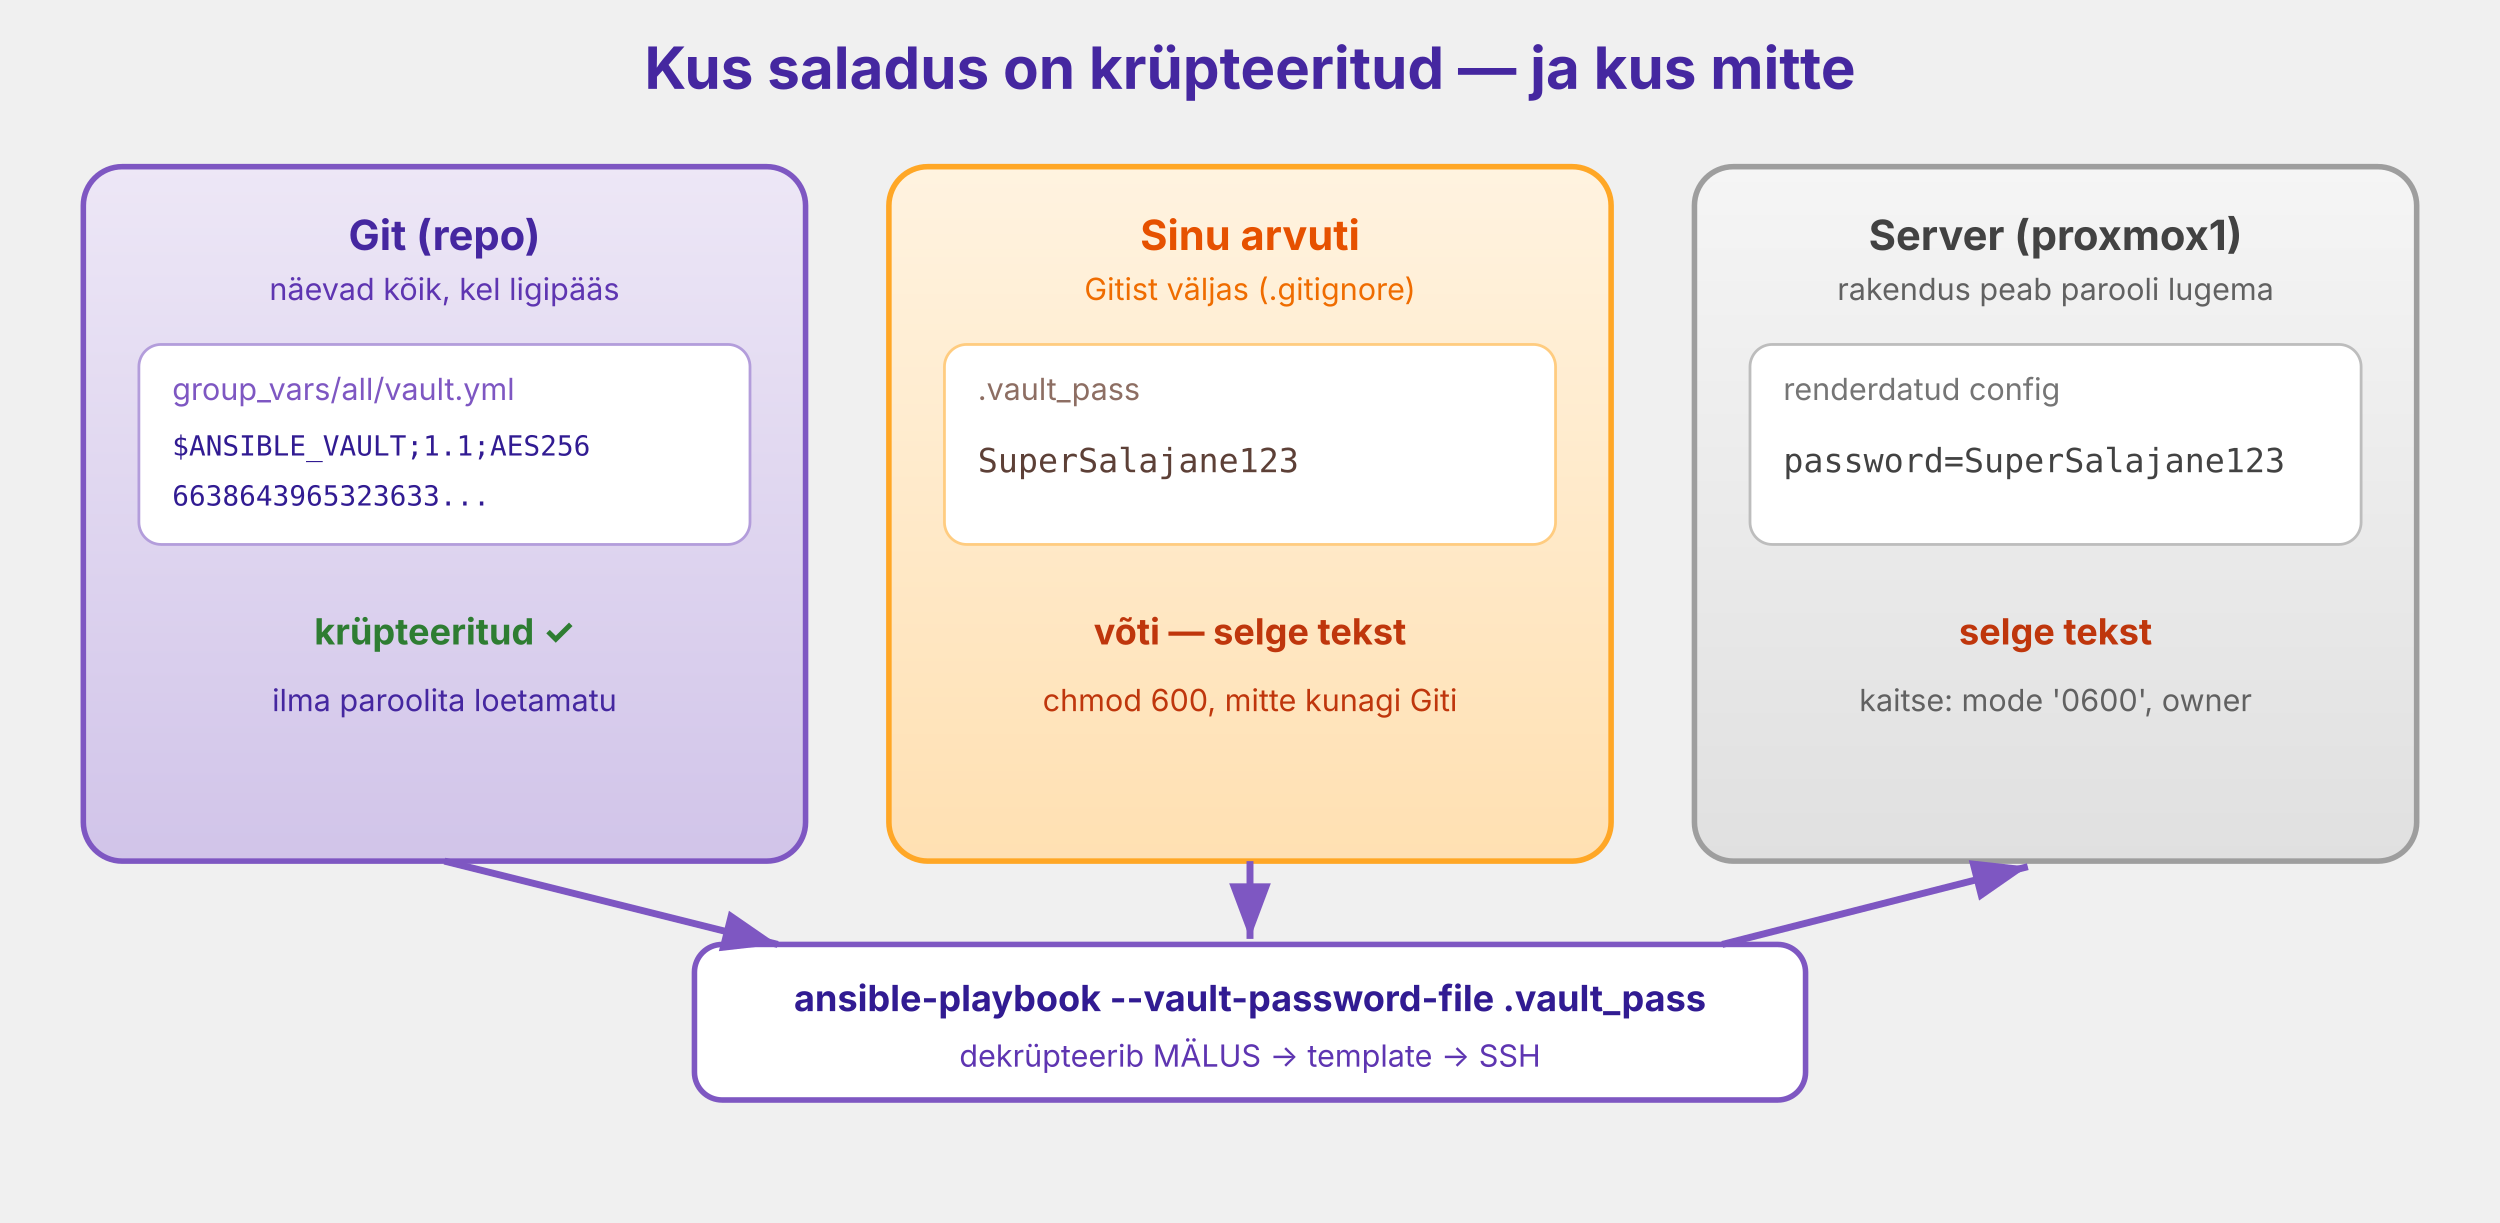
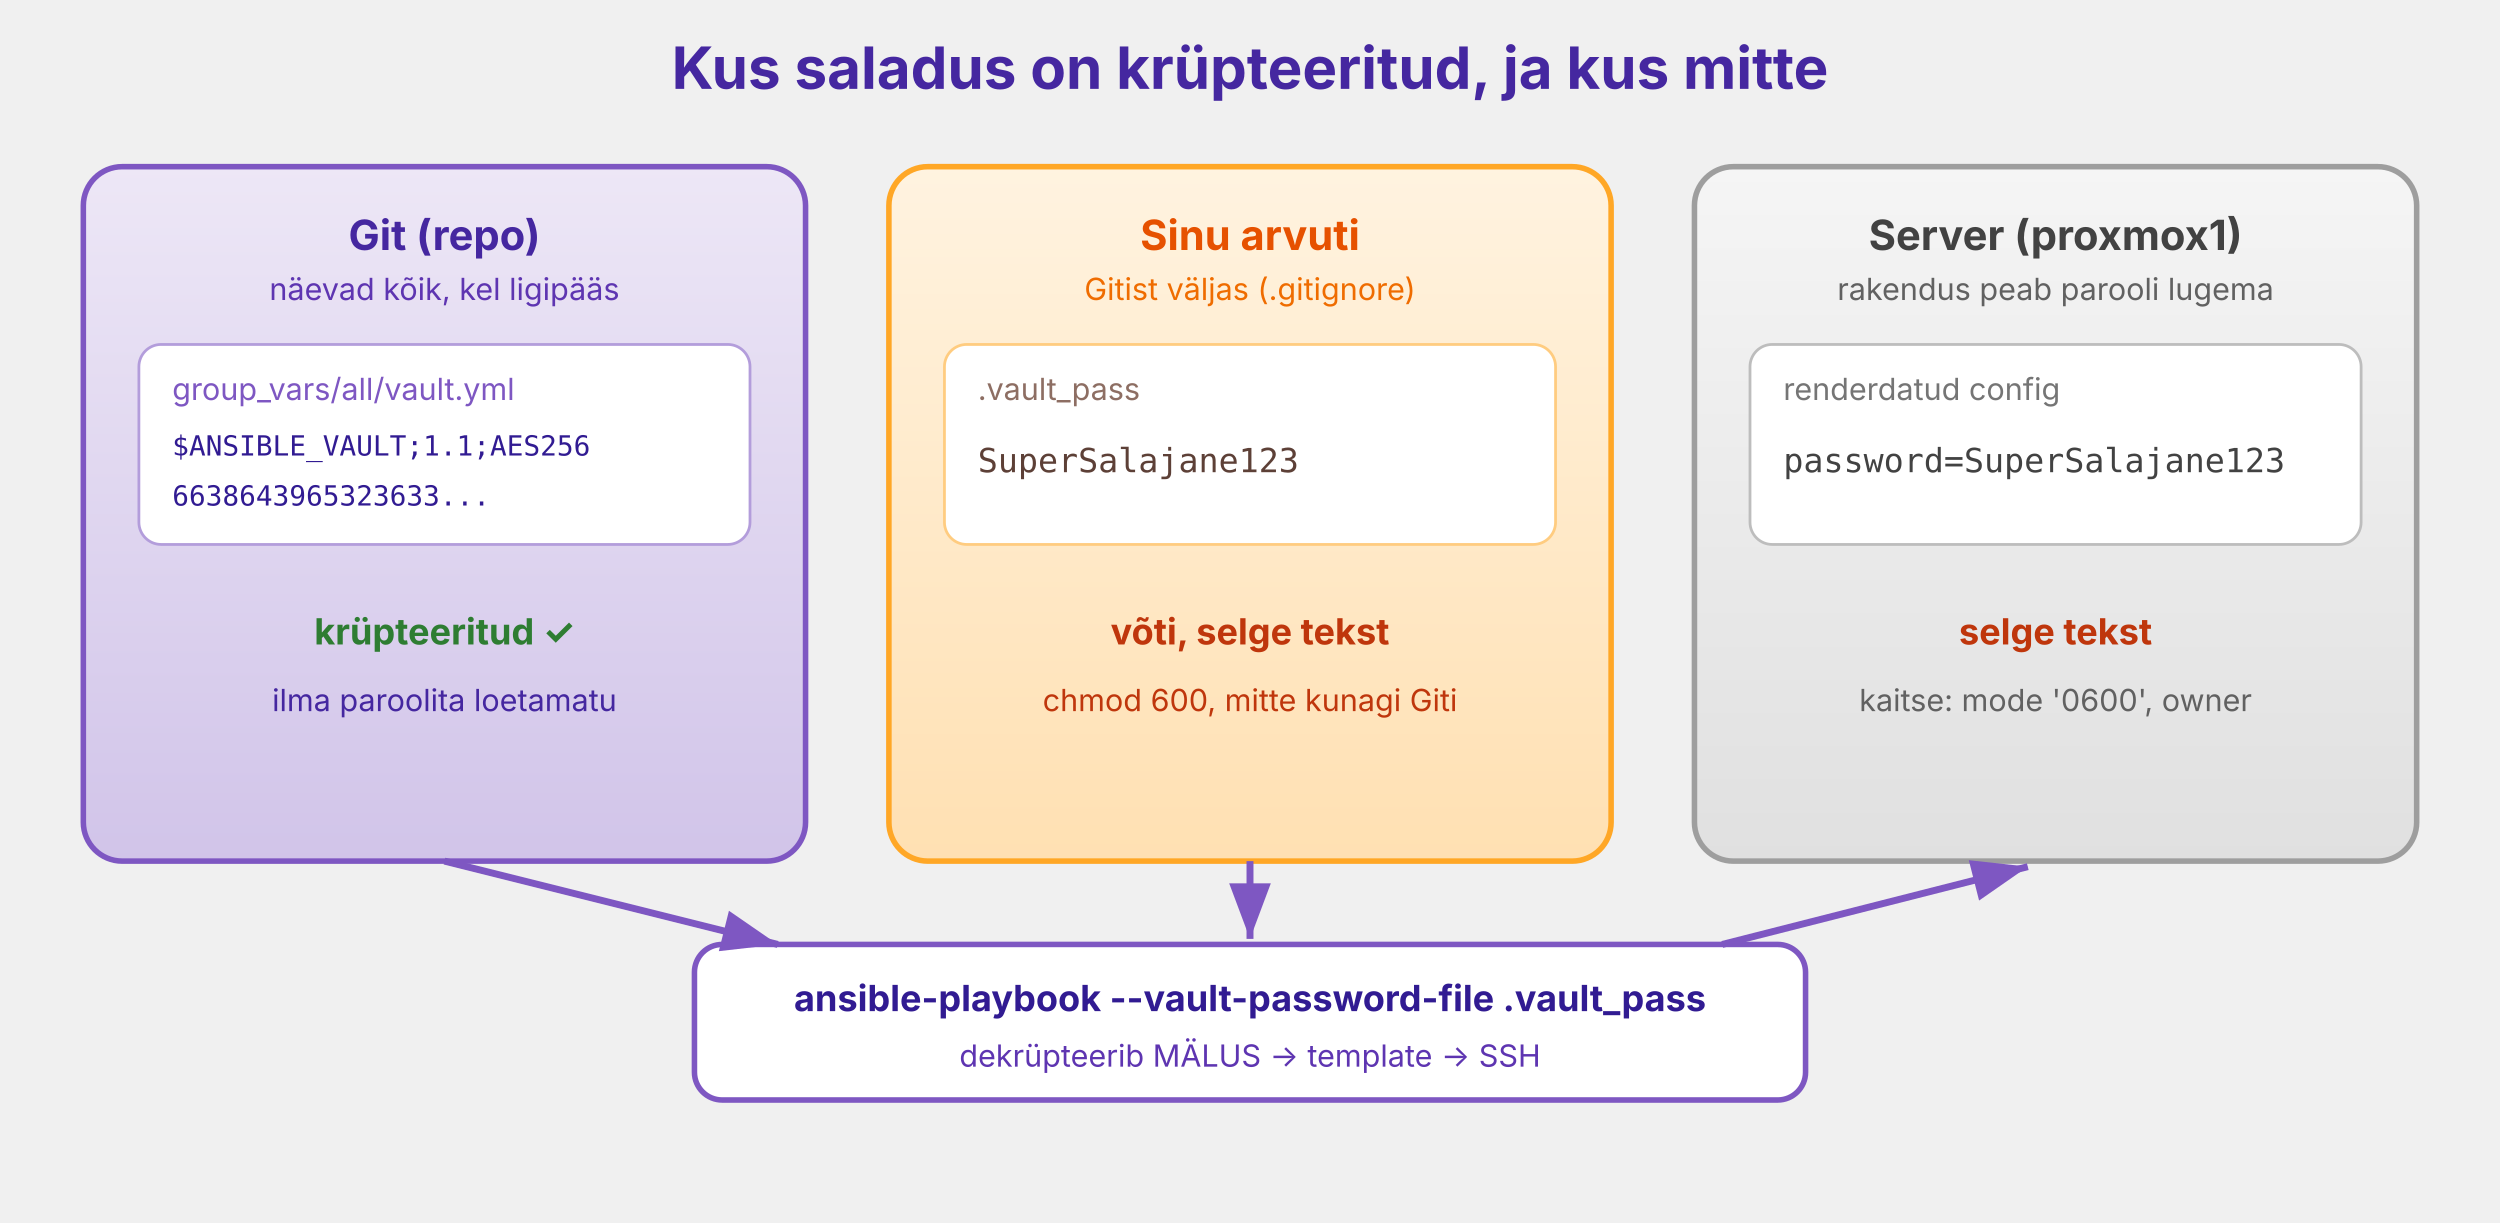
<svg xmlns="http://www.w3.org/2000/svg" viewBox="0 0 900 440" font-family="Inter, -apple-system, sans-serif">
  <defs>
    <linearGradient id="git" x1="0" y1="0" x2="0" y2="1">
      <stop offset="0" stop-color="#ede7f6" />
      <stop offset="1" stop-color="#d1c4e9" />
    </linearGradient>
    <linearGradient id="loc" x1="0" y1="0" x2="0" y2="1">
      <stop offset="0" stop-color="#fff3e0" />
      <stop offset="1" stop-color="#ffe0b2" />
    </linearGradient>
    <linearGradient id="srv" x1="0" y1="0" x2="0" y2="1">
      <stop offset="0" stop-color="#f5f5f5" />
      <stop offset="1" stop-color="#e0e0e0" />
    </linearGradient>
    <marker id="a5" markerWidth="10" markerHeight="10" refX="8" refY="3" orient="auto">
      <path d="M0,0 L8,3 L0,6 Z" fill="#7e57c2" />
    </marker>
  </defs>
-   <text x="450" y="32" text-anchor="middle" font-size="21" font-weight="700" fill="#4527a0">Kus saladus on krüpteeritud — ja kus mitte</text>
+   <text x="450" y="32" text-anchor="middle" font-size="21" font-weight="700" fill="#4527a0">Kus saladus on krüpteeritud, ja kus mitte</text>
  <rect x="30" y="60" width="260" height="250" rx="14" fill="url(#git)" stroke="#7e57c2" stroke-width="2" />
  <text x="160" y="90" text-anchor="middle" font-size="15" font-weight="700" fill="#4527a0">Git (repo)</text>
  <text x="160" y="108" text-anchor="middle" font-size="11" fill="#5e35b1">näevad kõik, kel ligipääs</text>
  <rect x="50" y="124" width="220" height="72" rx="8" fill="#fff" stroke="#b39ddb" />
  <text x="62" y="144" font-size="11" fill="#7e57c2">group_vars/all/vault.yml</text>
  <g font-family="JetBrains Mono, monospace" font-size="10" fill="#311b92">
    <text x="62" y="164">$ANSIBLE_VAULT;1.1;AES256</text>
    <text x="62" y="182">6638643965323633...</text>
  </g>
  <text x="160" y="232" text-anchor="middle" font-size="13" fill="#2e7d32" font-weight="700">krüpteeritud ✓</text>
  <text x="160" y="256" text-anchor="middle" font-size="11" fill="#4527a0">ilma paroolita loetamatu</text>
  <rect x="320" y="60" width="260" height="250" rx="14" fill="url(#loc)" stroke="#ffa726" stroke-width="2" />
  <text x="450" y="90" text-anchor="middle" font-size="15" font-weight="700" fill="#e65100">Sinu arvuti</text>
  <text x="450" y="108" text-anchor="middle" font-size="11" fill="#ef6c00">Gitist väljas (.gitignore)</text>
  <rect x="340" y="124" width="220" height="72" rx="8" fill="#fff" stroke="#ffcc80" />
  <text x="352" y="144" font-size="11" fill="#8d6e63">.vault_pass</text>
  <text x="352" y="170" font-family="JetBrains Mono, monospace" font-size="12" fill="#5d4037">SuperSalajane123</text>
-   <text x="450" y="232" text-anchor="middle" font-size="13" fill="#bf360c" font-weight="700">võti — selge tekst</text>
+   <text x="450" y="232" text-anchor="middle" font-size="13" fill="#bf360c" font-weight="700">võti, selge tekst</text>
  <text x="450" y="256" text-anchor="middle" font-size="11" fill="#bf360c">chmod 600, mitte kunagi Giti</text>
  <rect x="610" y="60" width="260" height="250" rx="14" fill="url(#srv)" stroke="#9e9e9e" stroke-width="2" />
  <text x="740" y="90" text-anchor="middle" font-size="15" font-weight="700" fill="#424242">Server (proxmox1)</text>
  <text x="740" y="108" text-anchor="middle" font-size="11" fill="#616161">rakendus peab parooli lugema</text>
  <rect x="630" y="124" width="220" height="72" rx="8" fill="#fff" stroke="#bdbdbd" />
  <text x="642" y="144" font-size="11" fill="#757575">renderdatud config</text>
  <text x="642" y="170" font-family="JetBrains Mono, monospace" font-size="12" fill="#424242">password=SuperSalajane123</text>
  <text x="740" y="232" text-anchor="middle" font-size="13" fill="#bf360c" font-weight="700">selge tekst</text>
  <text x="740" y="256" text-anchor="middle" font-size="11" fill="#616161">kaitse: mode '0600', owner</text>
  <rect x="250" y="340" width="400" height="56" rx="10" fill="#fff" stroke="#7e57c2" stroke-width="2" />
  <text x="450" y="364" text-anchor="middle" font-size="13" fill="#311b92" font-weight="700">ansible-playbook --vault-password-file .vault_pass</text>
  <text x="450" y="384" text-anchor="middle" font-size="11" fill="#5e35b1">dekrüpteerib MÄLUS → template → SSH</text>
  <line x1="160" y1="310" x2="280" y2="340" stroke="#7e57c2" stroke-width="2.5" marker-end="url(#a5)" />
  <line x1="450" y1="310" x2="450" y2="338" stroke="#7e57c2" stroke-width="2.5" marker-end="url(#a5)" />
  <line x1="620" y1="340" x2="730" y2="312" stroke="#7e57c2" stroke-width="2.5" marker-end="url(#a5)" />
</svg>
